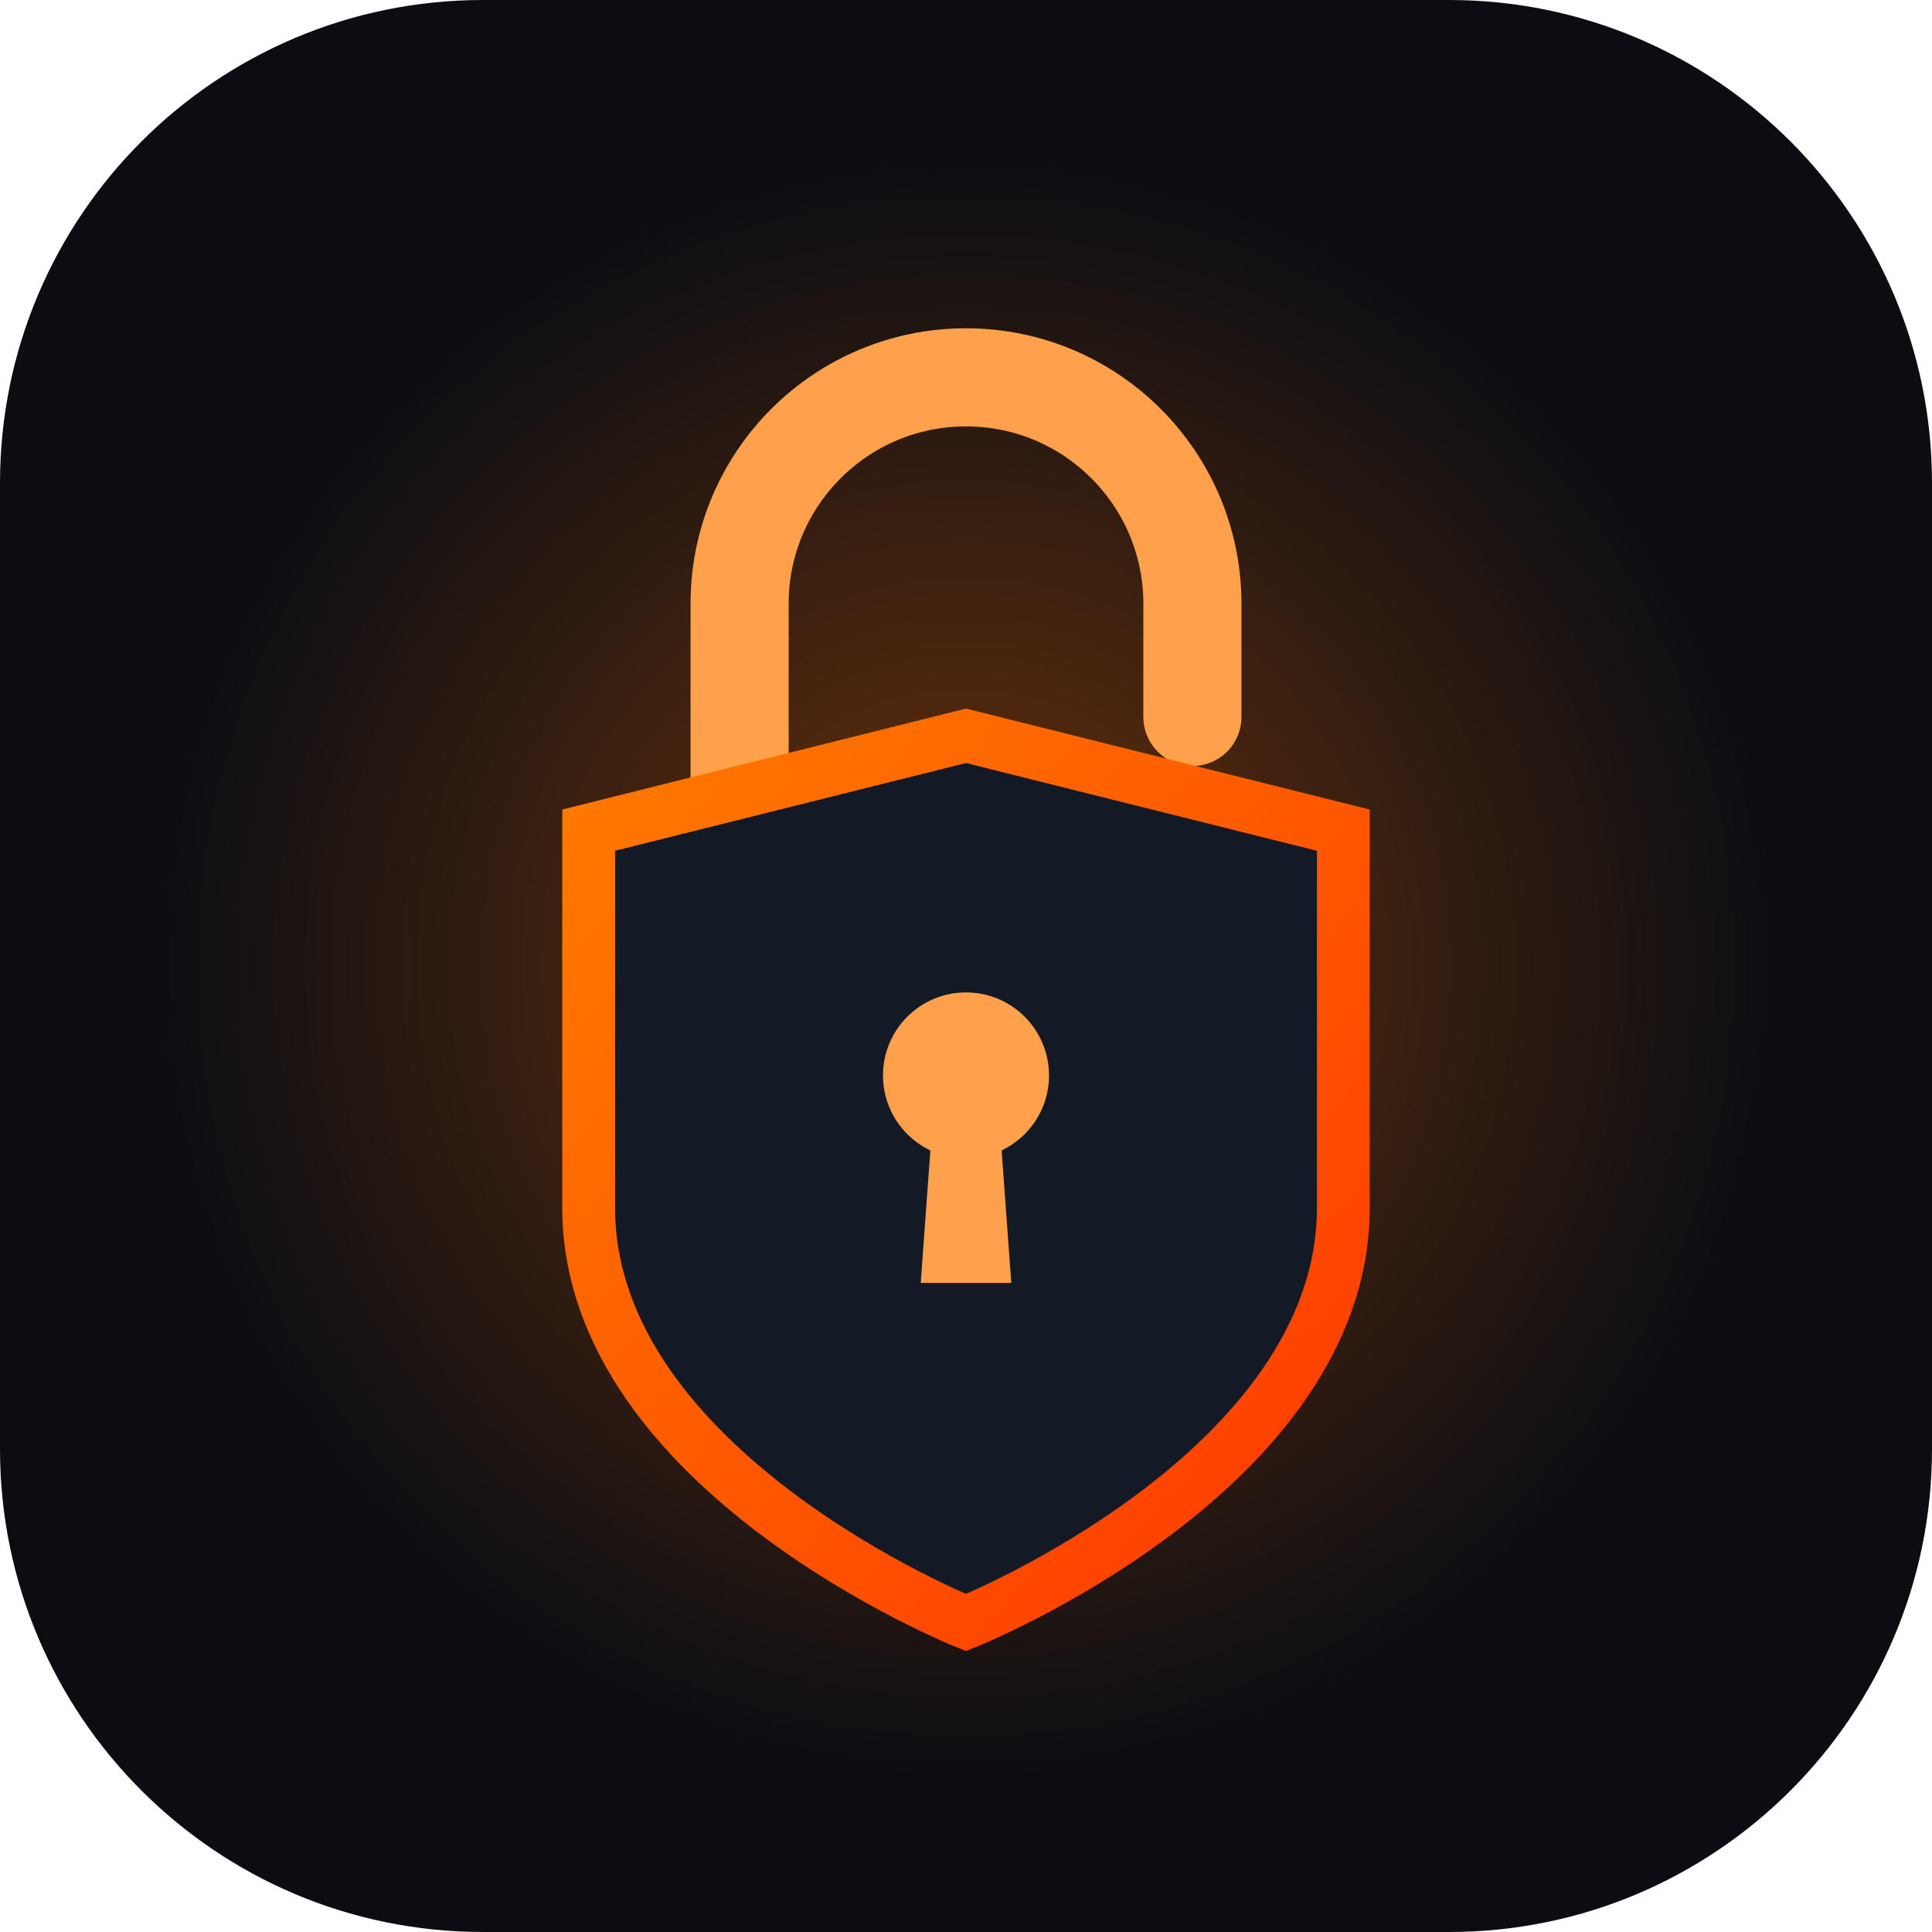
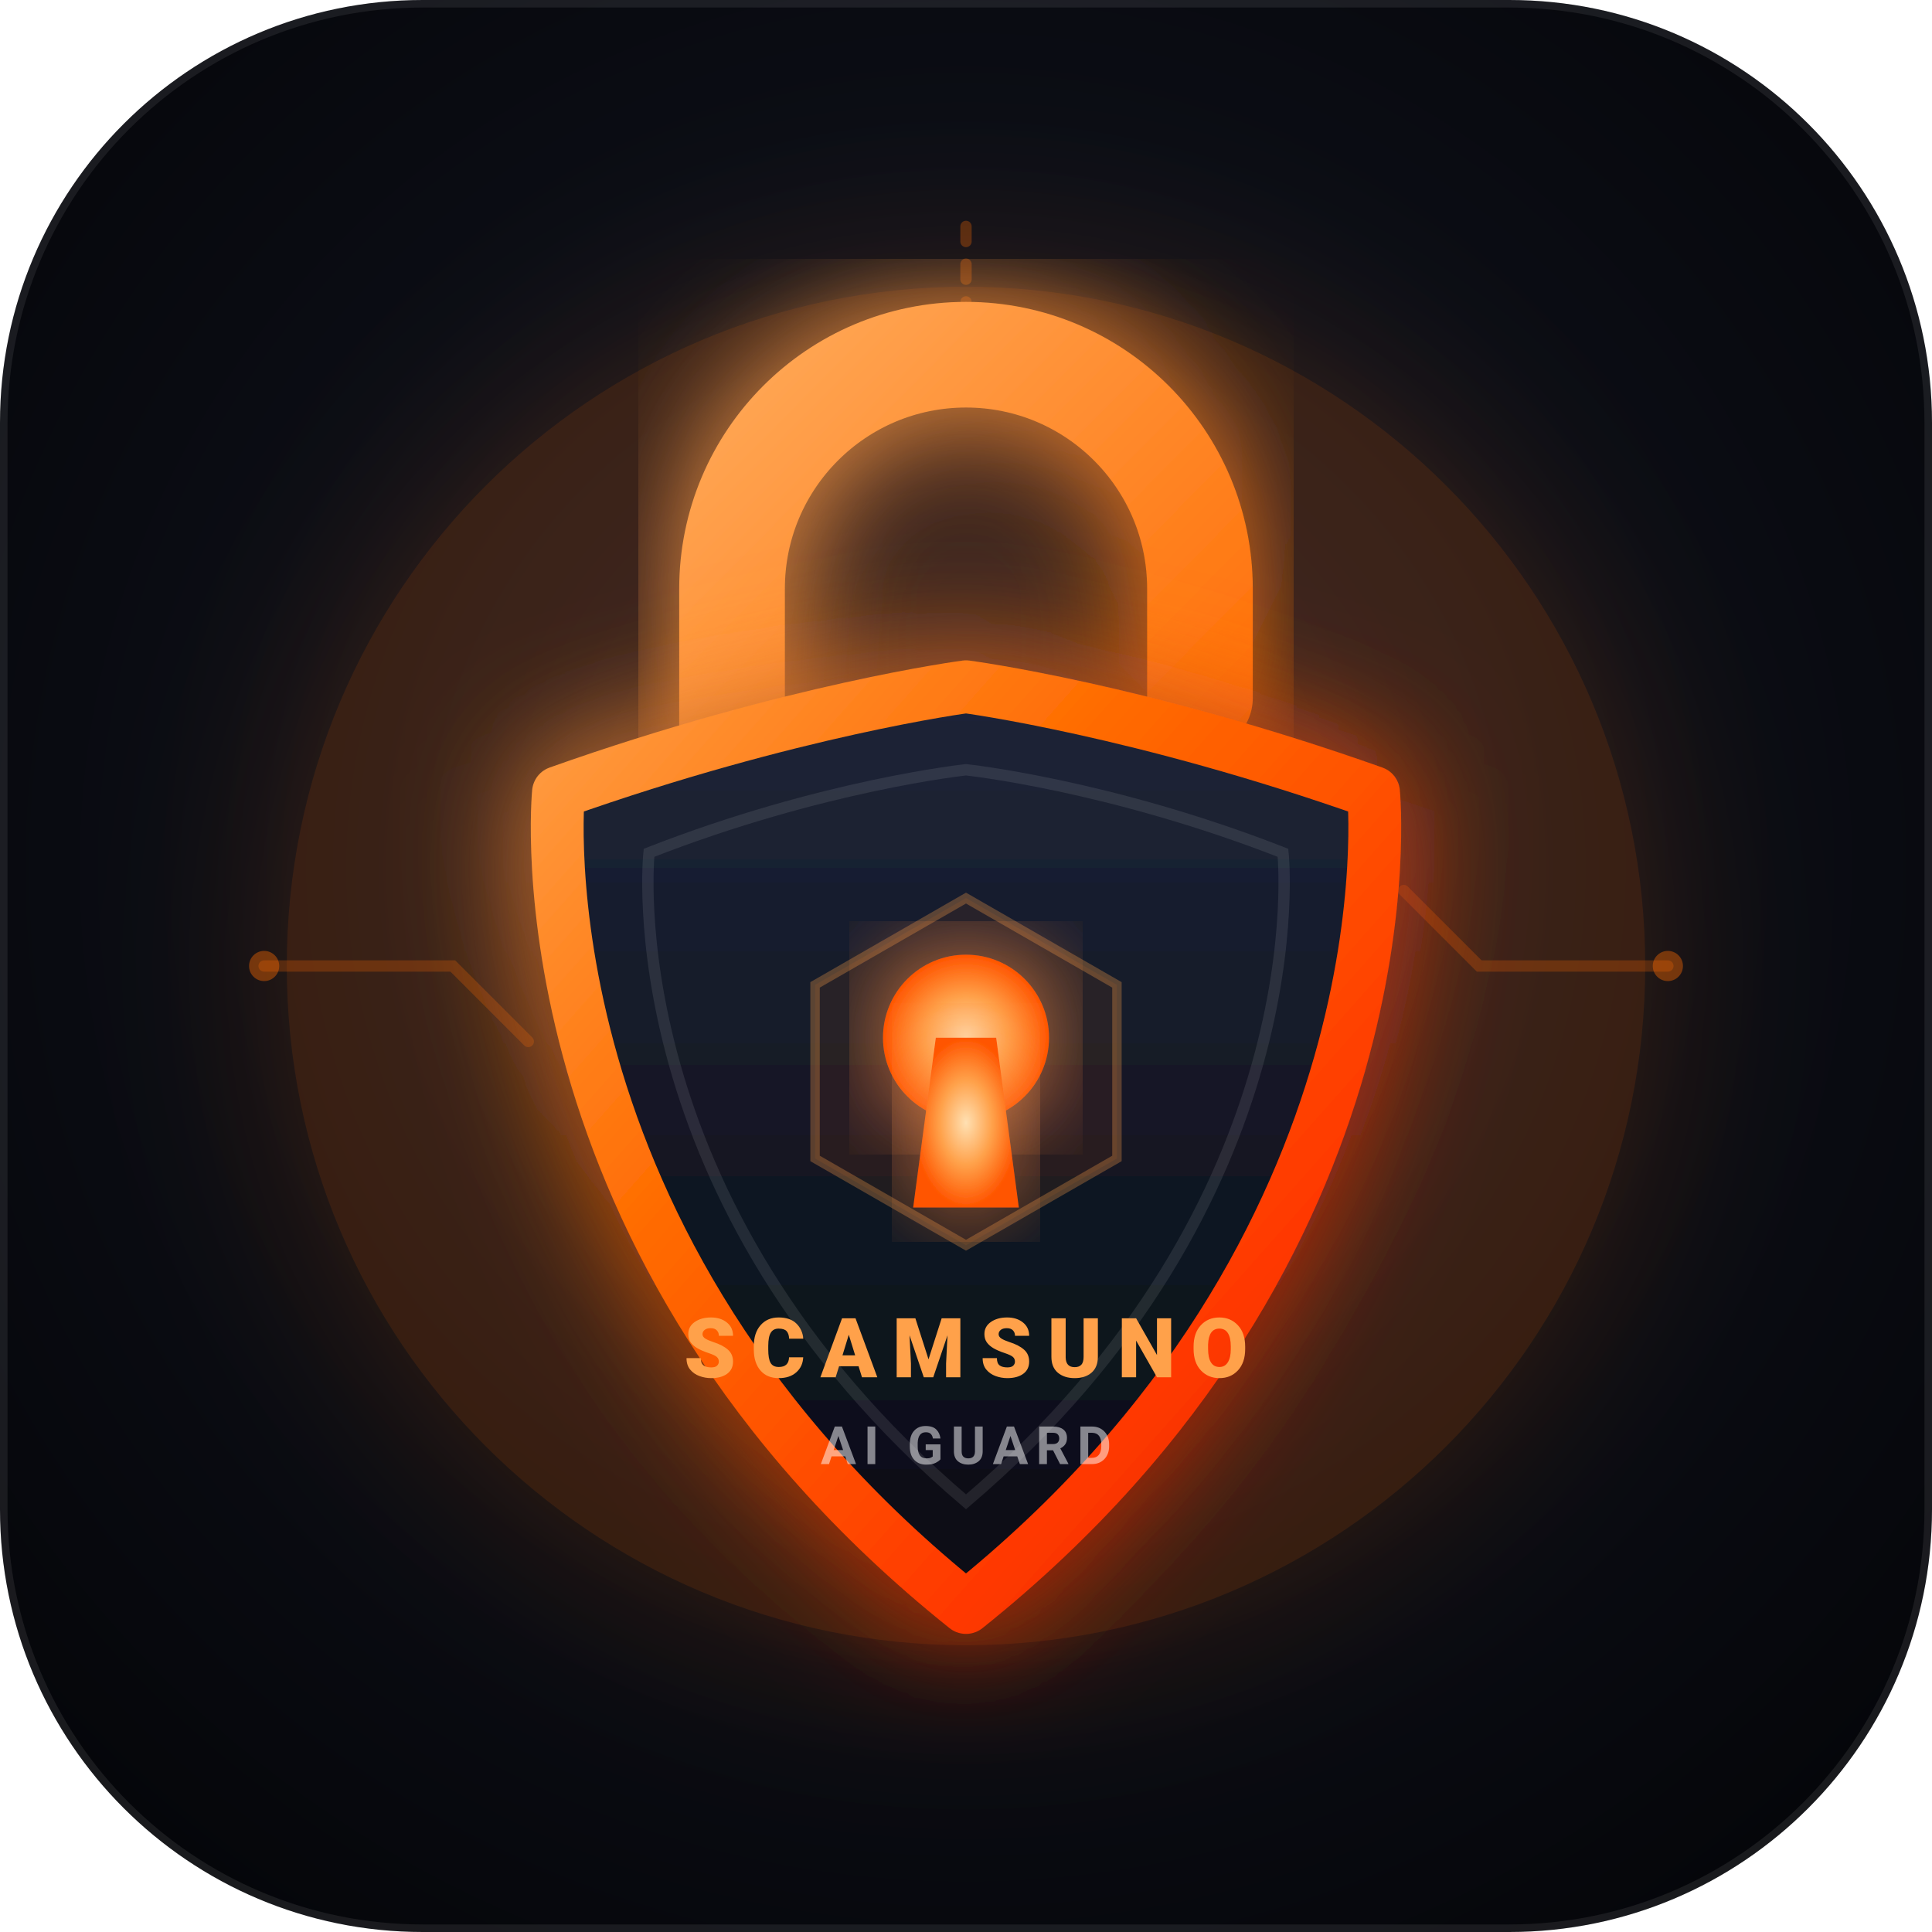
<svg xmlns="http://www.w3.org/2000/svg" viewBox="0 0 512 512" fill="none">
  <defs>
-     <linearGradient id="shieldGrad" x1="0%" y1="0%" x2="100%" y2="100%">
-       <stop offset="0%" stop-color="#FF7A00" />
-       <stop offset="100%" stop-color="#FF3800" />
+     <radialGradient id="bgGlow" cx="50%" cy="45%" r="65%">
+       <stop offset="0%" stop-color="#1A2035" />
+       <stop offset="60%" stop-color="#0B0D14" />
+       <stop offset="100%" stop-color="#05060A" />
+     </radialGradient>
+     <linearGradient id="shieldBorder" x1="0%" y1="0%" x2="100%" y2="100%">
+       <stop offset="0%" stop-color="#FF9E44" />
+       <stop offset="35%" stop-color="#FF6B00" />
+       <stop offset="75%" stop-color="#FF3800" />
+       <stop offset="100%" stop-color="#D92800" />
    </linearGradient>
-     <radialGradient id="glowGrad" cx="50%" cy="50%" r="50%">
-       <stop offset="0%" stop-color="#FF6B00" stop-opacity="0.4" />
-       <stop offset="100%" stop-color="#FF6B00" stop-opacity="0" />
+     <linearGradient id="shieldCore" x1="50%" y1="0%" x2="50%" y2="100%">
+       <stop offset="0%" stop-color="#1E2538" />
+       <stop offset="50%" stop-color="#121724" />
+       <stop offset="100%" stop-color="#0A0D15" />
+     </linearGradient>
+     <linearGradient id="shackleGrad" x1="0%" y1="0%" x2="100%" y2="100%">
+       <stop offset="0%" stop-color="#FFA857" />
+       <stop offset="100%" stop-color="#FF6B00" />
+     </linearGradient>
+     <radialGradient id="keyholeGlow" cx="50%" cy="50%" r="50%">
+       <stop offset="0%" stop-color="#FFE0B2" />
+       <stop offset="50%" stop-color="#FFA14A" />
+       <stop offset="100%" stop-color="#FF5500" />
    </radialGradient>
+     <filter id="outerGlow" x="-20%" y="-20%" width="140%" height="140%">
+       <feGaussianBlur stdDeviation="16" result="blur" />
+       <feComposite in="SourceGraphic" in2="blur" operator="over" />
+     </filter>
+     <filter id="intenseGlow" x="-30%" y="-30%" width="160%" height="160%">
+       <feGaussianBlur stdDeviation="24" result="blur2" />
+       <feComposite in="SourceGraphic" in2="blur2" operator="over" />
+     </filter>
  </defs>
-   <rect width="512" height="512" rx="128" fill="#0B0D13" />
-   <circle cx="256" cy="256" r="220" fill="url(#glowGrad)" />
-   <path d="M196 230 V160 C196 126.86 222.86 100 256 100 C289.14 100 316 126.86 316 160 V190" stroke="#FFA14A" stroke-width="26" stroke-linecap="round" fill="none" />
-   <path d="M156 220 C156 220 256 195 256 195 C256 195 356 220 356 220 V320 C356 390 256 430 256 430 C256 430 156 390 156 320 Z" fill="#141926" stroke="url(#shieldGrad)" stroke-width="14" />
-   <circle cx="256" cy="285" r="22" fill="#FFA14A" />
-   <polygon points="248,285 264,285 268,340 244,340" fill="#FFA14A" />
+   <rect width="512" height="512" rx="112" fill="url(#bgGlow)" />
+   <rect width="510" height="510" x="1" y="1" rx="111" fill="none" stroke="rgba(255,255,255,0.08)" stroke-width="2" />
+   <circle cx="256" cy="256" r="180" fill="#FF6B00" opacity="0.18" filter="url(#intenseGlow)" />
+   <path d="M70 256 H120 L140 276" stroke="rgba(255,107,0,0.25)" stroke-width="3" stroke-linecap="round" fill="none" />
+   <circle cx="70" cy="256" r="4" fill="#FF6B00" opacity="0.4" />
+   <path d="M442 256 H392 L372 236" stroke="rgba(255,107,0,0.25)" stroke-width="3" stroke-linecap="round" fill="none" />
+   <circle cx="442" cy="256" r="4" fill="#FF6B00" opacity="0.4" />
+   <path d="M256 60 V100" stroke="rgba(255,107,0,0.3)" stroke-width="3" stroke-linecap="round" stroke-dasharray="4 6" />
+   <path d="M194 220 V156 C194 121.75 221.75 94 256 94 C290.25 94 318 121.75 318 156 V185" stroke="url(#shackleGrad)" stroke-width="28" stroke-linecap="round" fill="none" filter="url(#outerGlow)" />
+   <g filter="url(#outerGlow)">
+     <path d="M148 210 C210 188 256 182 256 182 C256 182 302 188 364 210 C364 210 376 330 256 426 C136 330 148 210 148 210 Z" fill="url(#shieldCore)" stroke="url(#shieldBorder)" stroke-width="14" stroke-linejoin="round" />
+   </g>
+   <path d="M172 226 C218 208 256 204 256 204 C256 204 294 208 340 226 C340 226 350 318 256 398 C162 318 172 226 172 226 Z" fill="none" stroke="rgba(255,255,255,0.09)" stroke-width="3" />
+   <polygon points="256,238 296,261 296,307 256,330 216,307 216,261" fill="rgba(255,107,0,0.08)" stroke="rgba(255,161,74,0.3)" stroke-width="2.5" />
+   <circle cx="256" cy="275" r="22" fill="url(#keyholeGlow)" filter="url(#outerGlow)" />
+   <polygon points="248,275 264,275 270,320 242,320" fill="url(#keyholeGlow)" filter="url(#outerGlow)" />
+   <text x="256" y="365" font-family="-apple-system, BlinkMacSystemFont, 'Segoe UI', Roboto, sans-serif" font-size="22" font-weight="900" fill="#FFA14A" text-anchor="middle" letter-spacing="4">SCAMSUNO</text>
+   <text x="256" y="388" font-family="-apple-system, BlinkMacSystemFont, 'Segoe UI', Roboto, sans-serif" font-size="14" font-weight="700" fill="rgba(255,255,255,0.5)" text-anchor="middle" letter-spacing="2">AI GUARD</text>
</svg>
